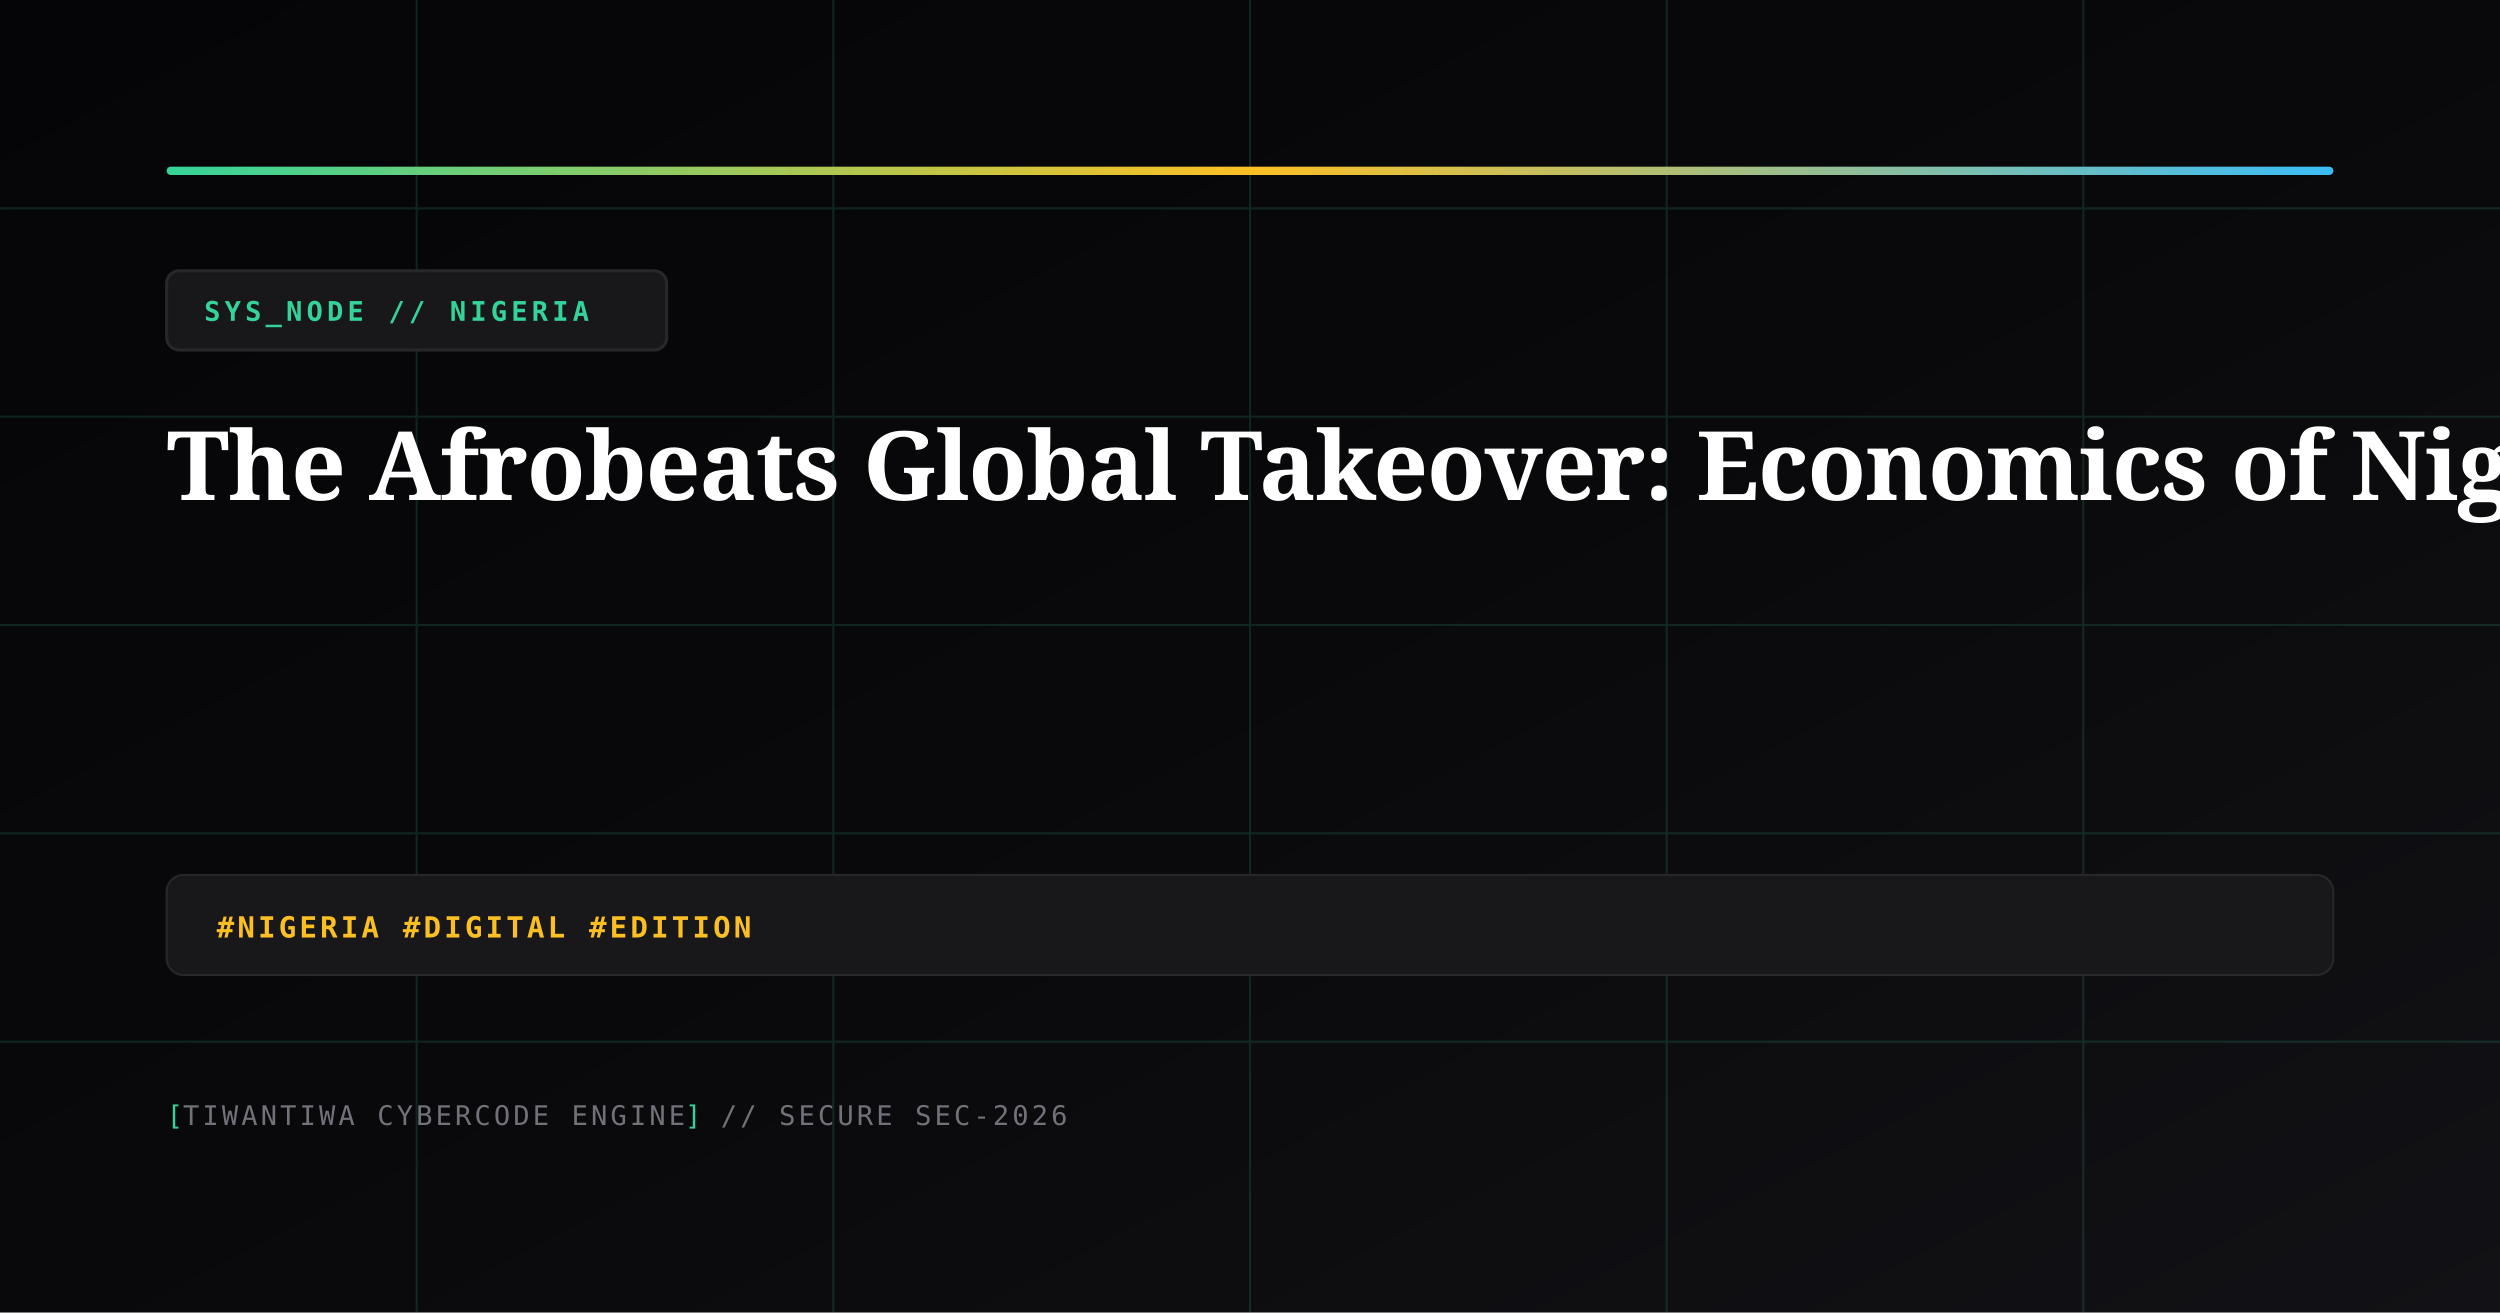
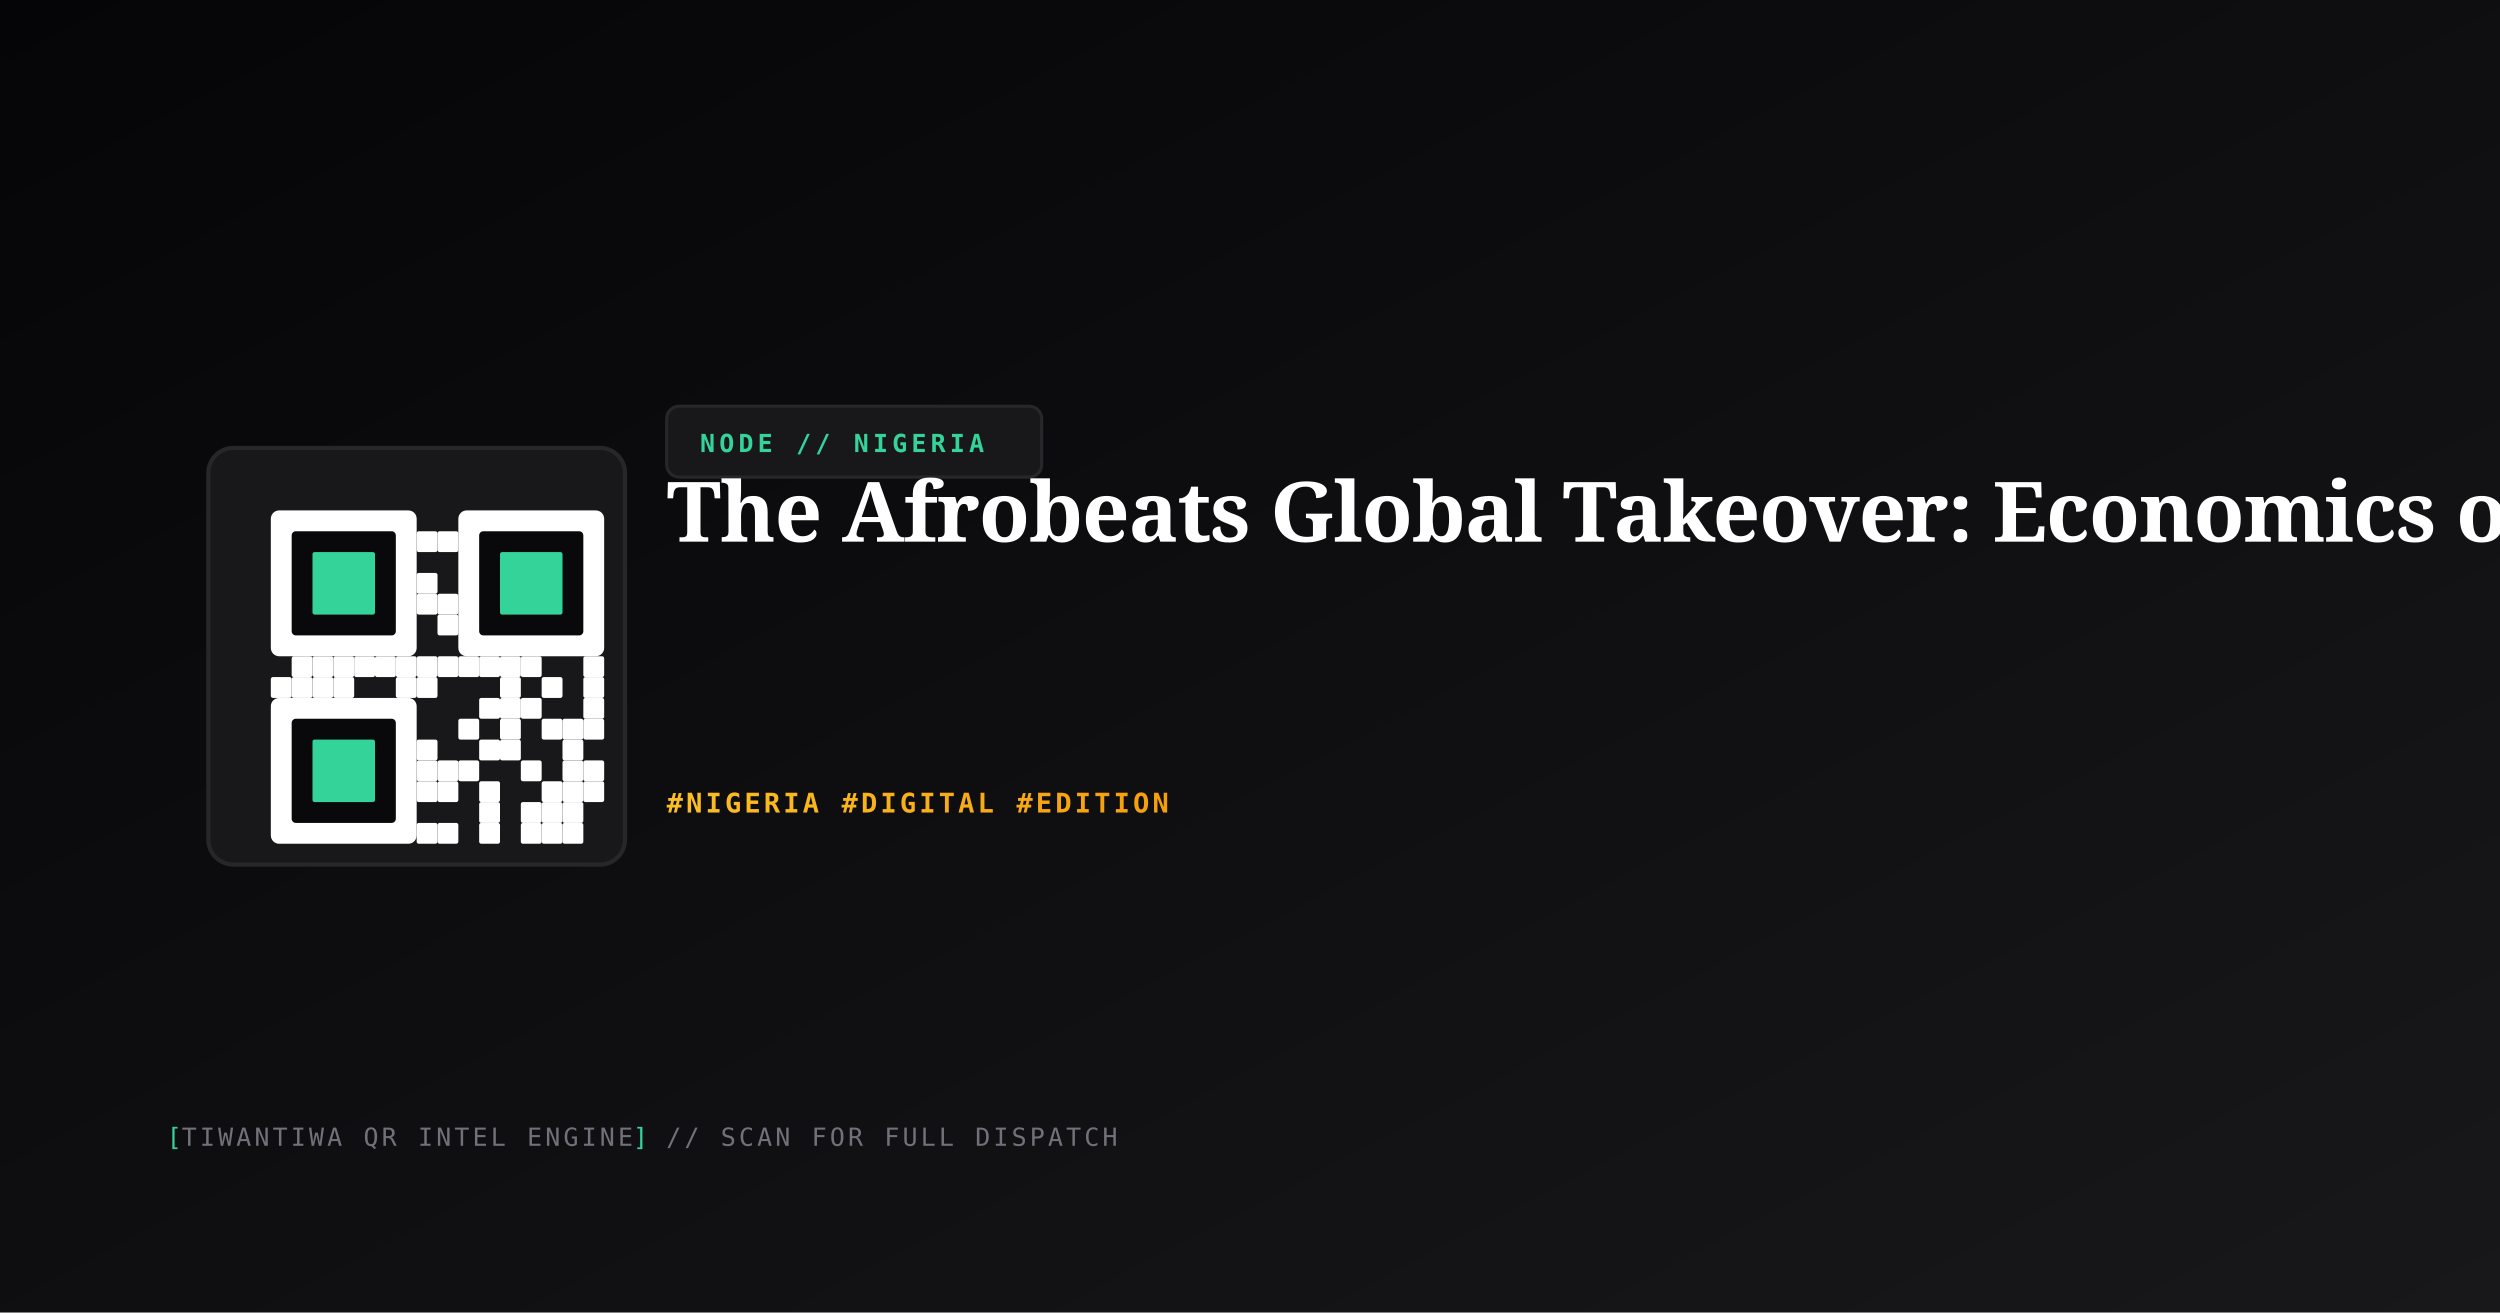
<svg xmlns="http://www.w3.org/2000/svg" viewBox="0 0 1200 630" width="1200" height="630">
  <defs>
    <linearGradient id="bg" x1="0%" y1="0%" x2="100%" y2="100%">
      <stop offset="0%" stop-color="#050508" />
-       <stop offset="50%" stop-color="#09090b" />
-       <stop offset="100%" stop-color="#121216" />
+       <stop offset="100%" stop-color="#18181b" />
    </linearGradient>
-     <linearGradient id="cyber-glow" x1="0%" y1="0%" x2="100%" y2="0%">
-       <stop offset="0%" stop-color="#34d399" />
-       <stop offset="50%" stop-color="#fbbf24" />
-       <stop offset="100%" stop-color="#38bdf8" />
+     <linearGradient id="gold-glow" x1="0%" y1="0%" x2="100%" y2="0%">
+       <stop offset="0%" stop-color="#fbbf24" />
+       <stop offset="100%" stop-color="#f59e0b" />
    </linearGradient>
  </defs>
  <rect width="1200" height="630" fill="url(#bg)" />
-   <g opacity="0.15" stroke="#34d399" stroke-width="1">
-     <path d="M 0 100 L 1200 100 M 0 200 L 1200 200 M 0 300 L 1200 300 M 0 400 L 1200 400 M 0 500 L 1200 500" />
-     <path d="M 200 0 L 200 630 M 400 0 L 400 630 M 600 0 L 600 630 M 800 0 L 800 630 M 1000 0 L 1000 630" />
+   <g transform="translate(80, 195)">
+     <rect x="20" y="20" width="200" height="200" fill="#18181b" stroke="#27272a" stroke-width="2" rx="12" />
+     <g transform="translate(10, 10)">
+       <rect x="40" y="40" width="70" height="70" fill="#ffffff" rx="4" />
+       <rect x="50" y="50" width="50" height="50" fill="#09090b" rx="2" />
+       <rect x="60" y="60" width="30" height="30" fill="#34d399" rx="1" />
+       <rect x="130" y="40" width="70" height="70" fill="#ffffff" rx="4" />
+       <rect x="140" y="50" width="50" height="50" fill="#09090b" rx="2" />
+       <rect x="150" y="60" width="30" height="30" fill="#34d399" rx="1" />
+       <rect x="40" y="130" width="70" height="70" fill="#ffffff" rx="4" />
+       <rect x="50" y="140" width="50" height="50" fill="#09090b" rx="2" />
+       <rect x="60" y="150" width="30" height="30" fill="#34d399" rx="1" />
+       <rect x="110" y="50" width="10" height="10" fill="#ffffff" rx="1" />
+       <rect x="120" y="50" width="10" height="10" fill="#ffffff" rx="1" />
+       <rect x="110" y="70" width="10" height="10" fill="#ffffff" rx="1" />
+       <rect x="110" y="80" width="10" height="10" fill="#ffffff" rx="1" />
+       <rect x="120" y="80" width="10" height="10" fill="#ffffff" rx="1" />
+       <rect x="120" y="90" width="10" height="10" fill="#ffffff" rx="1" />
+       <rect x="50" y="110" width="10" height="10" fill="#ffffff" rx="1" />
+       <rect x="60" y="110" width="10" height="10" fill="#ffffff" rx="1" />
+       <rect x="70" y="110" width="10" height="10" fill="#ffffff" rx="1" />
+       <rect x="80" y="110" width="10" height="10" fill="#ffffff" rx="1" />
+       <rect x="90" y="110" width="10" height="10" fill="#ffffff" rx="1" />
+       <rect x="100" y="110" width="10" height="10" fill="#ffffff" rx="1" />
+       <rect x="110" y="110" width="10" height="10" fill="#ffffff" rx="1" />
+       <rect x="120" y="110" width="10" height="10" fill="#ffffff" rx="1" />
+       <rect x="130" y="110" width="10" height="10" fill="#ffffff" rx="1" />
+       <rect x="140" y="110" width="10" height="10" fill="#ffffff" rx="1" />
+       <rect x="150" y="110" width="10" height="10" fill="#ffffff" rx="1" />
+       <rect x="160" y="110" width="10" height="10" fill="#ffffff" rx="1" />
+       <rect x="190" y="110" width="10" height="10" fill="#ffffff" rx="1" />
+       <rect x="40" y="120" width="10" height="10" fill="#ffffff" rx="1" />
+       <rect x="50" y="120" width="10" height="10" fill="#ffffff" rx="1" />
+       <rect x="60" y="120" width="10" height="10" fill="#ffffff" rx="1" />
+       <rect x="70" y="120" width="10" height="10" fill="#ffffff" rx="1" />
+       <rect x="100" y="120" width="10" height="10" fill="#ffffff" rx="1" />
+       <rect x="110" y="120" width="10" height="10" fill="#ffffff" rx="1" />
+       <rect x="150" y="120" width="10" height="10" fill="#ffffff" rx="1" />
+       <rect x="170" y="120" width="10" height="10" fill="#ffffff" rx="1" />
+       <rect x="190" y="120" width="10" height="10" fill="#ffffff" rx="1" />
+       <rect x="140" y="130" width="10" height="10" fill="#ffffff" rx="1" />
+       <rect x="150" y="130" width="10" height="10" fill="#ffffff" rx="1" />
+       <rect x="160" y="130" width="10" height="10" fill="#ffffff" rx="1" />
+       <rect x="190" y="130" width="10" height="10" fill="#ffffff" rx="1" />
+       <rect x="130" y="140" width="10" height="10" fill="#ffffff" rx="1" />
+       <rect x="150" y="140" width="10" height="10" fill="#ffffff" rx="1" />
+       <rect x="170" y="140" width="10" height="10" fill="#ffffff" rx="1" />
+       <rect x="180" y="140" width="10" height="10" fill="#ffffff" rx="1" />
+       <rect x="190" y="140" width="10" height="10" fill="#ffffff" rx="1" />
+       <rect x="110" y="150" width="10" height="10" fill="#ffffff" rx="1" />
+       <rect x="140" y="150" width="10" height="10" fill="#ffffff" rx="1" />
+       <rect x="150" y="150" width="10" height="10" fill="#ffffff" rx="1" />
+       <rect x="180" y="150" width="10" height="10" fill="#ffffff" rx="1" />
+       <rect x="110" y="160" width="10" height="10" fill="#ffffff" rx="1" />
+       <rect x="120" y="160" width="10" height="10" fill="#ffffff" rx="1" />
+       <rect x="130" y="160" width="10" height="10" fill="#ffffff" rx="1" />
+       <rect x="160" y="160" width="10" height="10" fill="#ffffff" rx="1" />
+       <rect x="180" y="160" width="10" height="10" fill="#ffffff" rx="1" />
+       <rect x="190" y="160" width="10" height="10" fill="#ffffff" rx="1" />
+       <rect x="110" y="170" width="10" height="10" fill="#ffffff" rx="1" />
+       <rect x="120" y="170" width="10" height="10" fill="#ffffff" rx="1" />
+       <rect x="140" y="170" width="10" height="10" fill="#ffffff" rx="1" />
+       <rect x="170" y="170" width="10" height="10" fill="#ffffff" rx="1" />
+       <rect x="180" y="170" width="10" height="10" fill="#ffffff" rx="1" />
+       <rect x="190" y="170" width="10" height="10" fill="#ffffff" rx="1" />
+       <rect x="140" y="180" width="10" height="10" fill="#ffffff" rx="1" />
+       <rect x="160" y="180" width="10" height="10" fill="#ffffff" rx="1" />
+       <rect x="170" y="180" width="10" height="10" fill="#ffffff" rx="1" />
+       <rect x="180" y="180" width="10" height="10" fill="#ffffff" rx="1" />
+       <rect x="110" y="190" width="10" height="10" fill="#ffffff" rx="1" />
+       <rect x="120" y="190" width="10" height="10" fill="#ffffff" rx="1" />
+       <rect x="140" y="190" width="10" height="10" fill="#ffffff" rx="1" />
+       <rect x="160" y="190" width="10" height="10" fill="#ffffff" rx="1" />
+       <rect x="170" y="190" width="10" height="10" fill="#ffffff" rx="1" />
+       <rect x="180" y="190" width="10" height="10" fill="#ffffff" rx="1" />
+     </g>
  </g>
-   <rect x="80" y="80" width="1040" height="4" fill="url(#cyber-glow)" rx="2" />
-   <g transform="translate(80, 130)">
-     <rect x="0" y="0" width="240" height="38" rx="6" fill="#18181b" stroke="#27272a" stroke-width="1.5" />
-     <text x="18" y="24" fill="#34d399" font-family="monospace" font-size="13" font-weight="bold" letter-spacing="2">SYS_NODE // NIGERIA</text>
+   <g transform="translate(320, 195)">
+     <rect x="0" y="0" width="180" height="34" rx="6" fill="#18181b" stroke="#27272a" stroke-width="1.5" />
+     <text x="16" y="22" fill="#34d399" font-family="monospace" font-size="12" font-weight="bold" letter-spacing="2">NODE // NIGERIA</text>
  </g>
-   <g transform="translate(80, 240)">
-     <text x="0" y="0" fill="#ffffff" font-family="serif" font-size="46" font-weight="bold" width="1040" letter-spacing="-0.5">
-       <tspan x="0" dy="0">The Afrobeats Global Takeover: Economics of Nigeri...</tspan>
+   <g transform="translate(320, 260)">
+     <text x="0" y="0" fill="#ffffff" font-family="serif" font-size="40" font-weight="bold" width="800" letter-spacing="-0.5">
+       <tspan x="0" dy="0">The Afrobeats Global Takeover: Economics o...</tspan>
    </text>
  </g>
-   <g transform="translate(80, 420)">
-     <rect x="0" y="0" width="1040" height="48" rx="8" fill="#18181b" stroke="#27272a" stroke-width="1" />
-     <text x="24" y="30" fill="#fbbf24" font-family="monospace" font-size="14" font-weight="bold" letter-spacing="1.5">
+   <g transform="translate(320, 390)">
+     <text x="0" y="0" fill="url(#gold-glow)" font-family="monospace" font-size="13" font-weight="bold" letter-spacing="1.5">
      #NIGERIA   #DIGITAL   #EDITION
    </text>
  </g>
-   <g transform="translate(80, 540)">
-     <text x="0" y="0" font-family="monospace" font-size="13" fill="#71717a" letter-spacing="1.5">
-       <tspan fill="#34d399">[</tspan>TIWANTIWA CYBERCODE ENGINE<tspan fill="#34d399">]</tspan> // SECURE SEC-2026
+   <g transform="translate(80, 550)">
+     <text x="0" y="0" font-family="monospace" font-size="12" fill="#71717a" letter-spacing="1.5">
+       <tspan fill="#34d399">[</tspan>TIWANTIWA QR INTEL ENGINE<tspan fill="#34d399">]</tspan> // SCAN FOR FULL DISPATCH
    </text>
  </g>
</svg>
